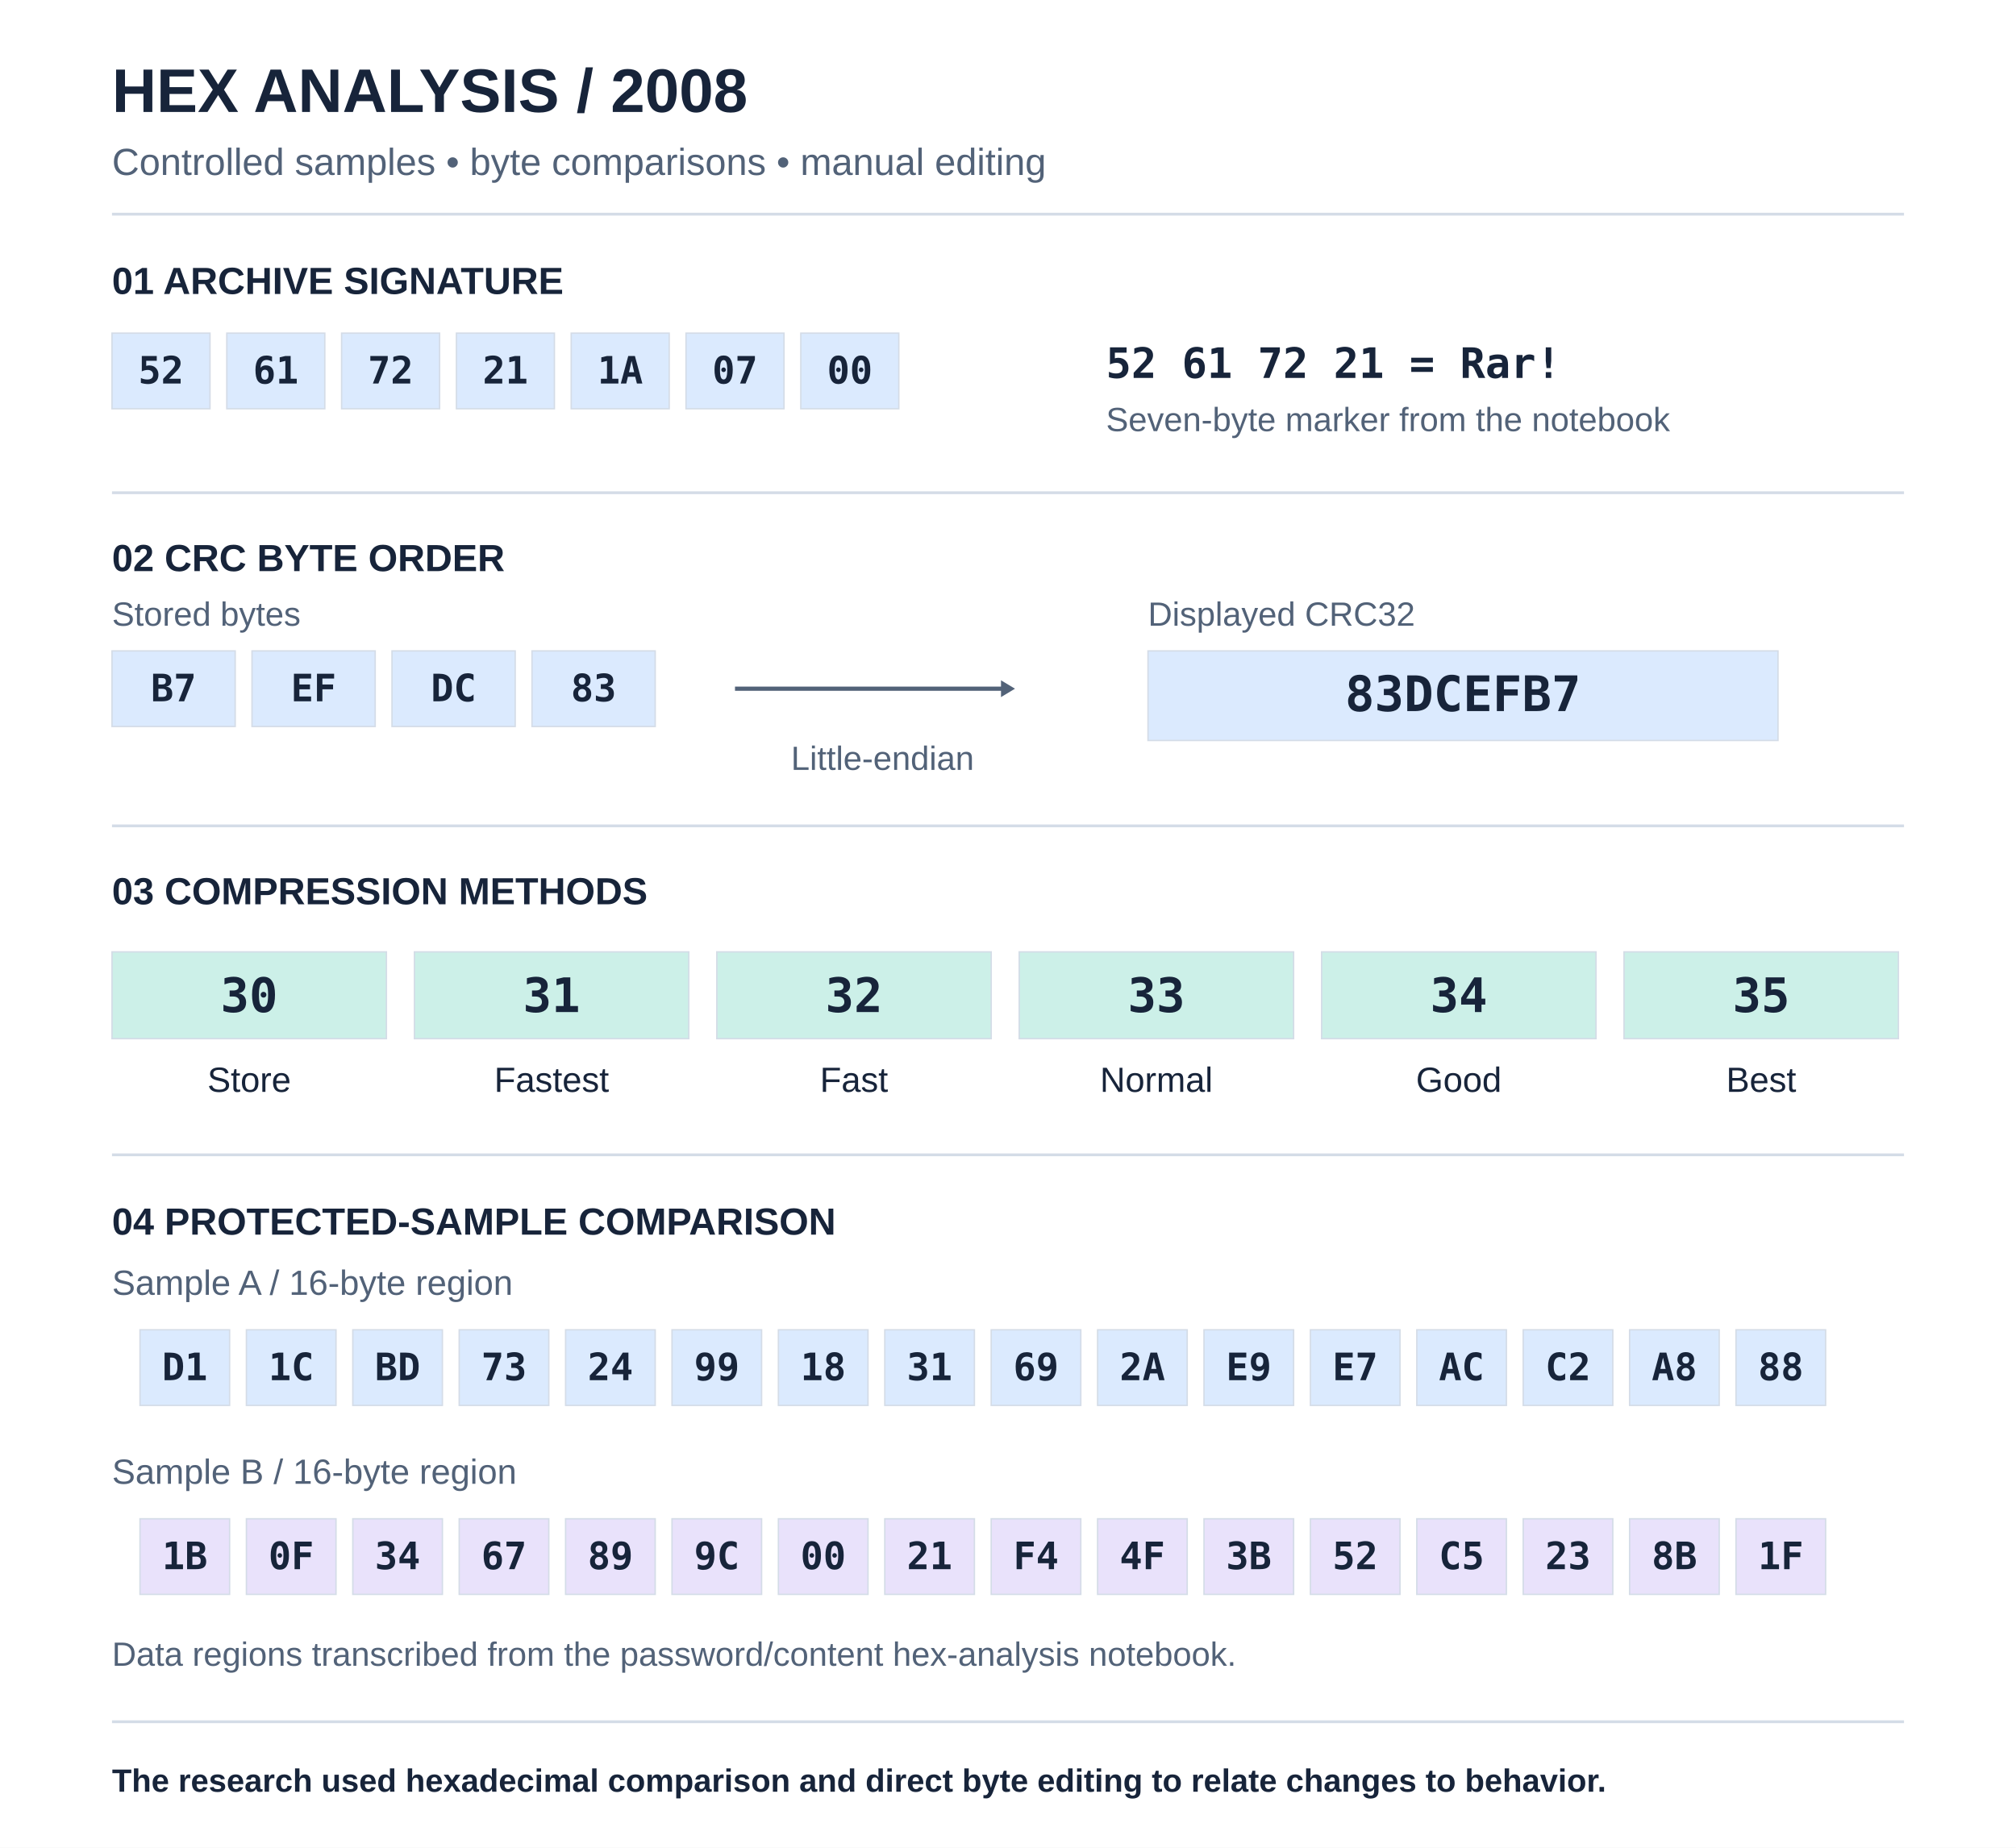
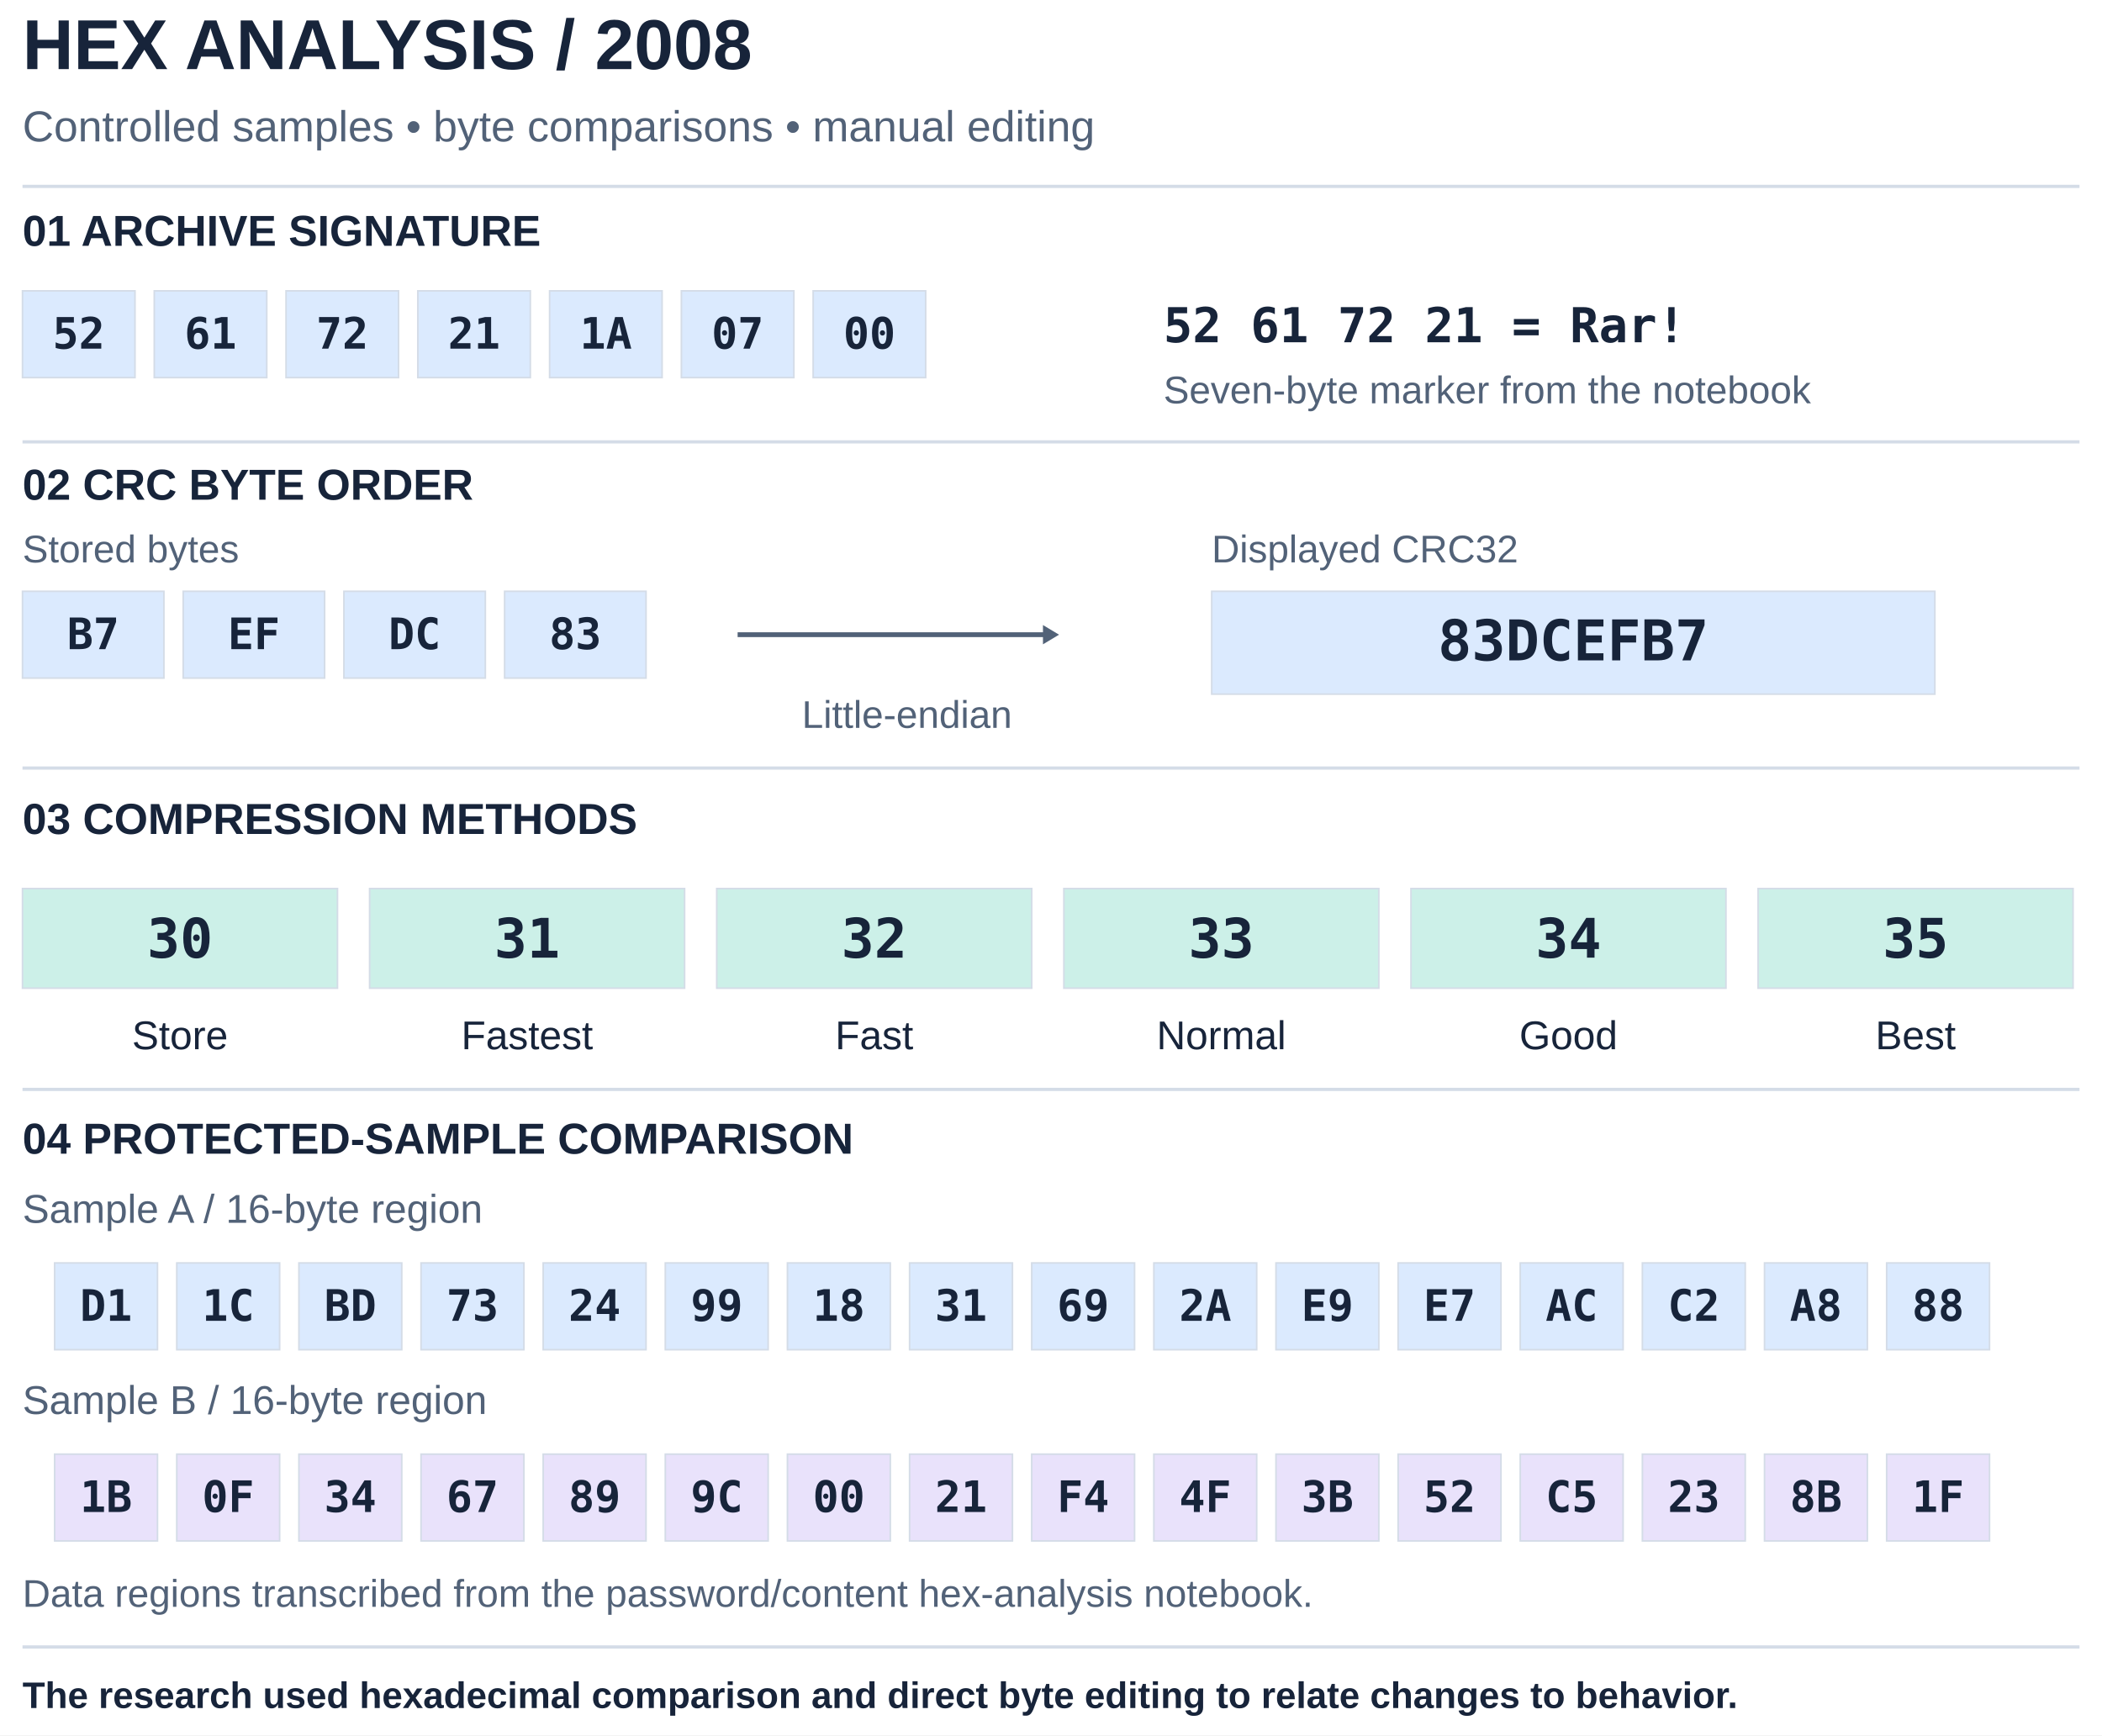
- <svg xmlns="http://www.w3.org/2000/svg" width="1440" height="1320" viewBox="0 0 1440 1320" role="img" aria-labelledby="title description">
-   <rect width="1440" height="1320" fill="#ffffff" />
+ <svg xmlns="http://www.w3.org/2000/svg" width="1308" height="1080" viewBox="66 37 1308 1080" role="img" aria-labelledby="title description">
+   <rect x="66" y="37" width="1308" height="1080" fill="#ffffff" />
  <text x="80" y="80" font-family="'Segoe UI', Arial, sans-serif" font-size="44" font-weight="700" fill="#17243a" text-anchor="start">HEX ANALYSIS  /  2008</text>
  <text x="80" y="125" font-family="'Segoe UI', Arial, sans-serif" font-size="27" font-weight="400" fill="#526278" text-anchor="start">Controlled samples  •  byte comparisons  •  manual editing</text>
  <line x1="80" y1="153" x2="1360" y2="153" stroke="#d4dce7" stroke-width="2" />
-   <text x="80" y="210" font-family="'Segoe UI', Arial, sans-serif" font-size="27" font-weight="700" fill="#17243a" text-anchor="start">01  ARCHIVE SIGNATURE</text>
-   <rect x="80" y="238" width="70" height="54" rx="0" fill="#dbeafe" stroke="#d4dce7" />
-   <text x="115.0" y="274" font-family="Consolas, 'DejaVu Sans Mono', monospace" font-size="27" font-weight="700" fill="#17243a" text-anchor="middle">52</text>
-   <rect x="162" y="238" width="70" height="54" rx="0" fill="#dbeafe" stroke="#d4dce7" />
-   <text x="197.0" y="274" font-family="Consolas, 'DejaVu Sans Mono', monospace" font-size="27" font-weight="700" fill="#17243a" text-anchor="middle">61</text>
-   <rect x="244" y="238" width="70" height="54" rx="0" fill="#dbeafe" stroke="#d4dce7" />
-   <text x="279.0" y="274" font-family="Consolas, 'DejaVu Sans Mono', monospace" font-size="27" font-weight="700" fill="#17243a" text-anchor="middle">72</text>
-   <rect x="326" y="238" width="70" height="54" rx="0" fill="#dbeafe" stroke="#d4dce7" />
-   <text x="361.0" y="274" font-family="Consolas, 'DejaVu Sans Mono', monospace" font-size="27" font-weight="700" fill="#17243a" text-anchor="middle">21</text>
-   <rect x="408" y="238" width="70" height="54" rx="0" fill="#dbeafe" stroke="#d4dce7" />
-   <text x="443.0" y="274" font-family="Consolas, 'DejaVu Sans Mono', monospace" font-size="27" font-weight="700" fill="#17243a" text-anchor="middle">1A</text>
-   <rect x="490" y="238" width="70" height="54" rx="0" fill="#dbeafe" stroke="#d4dce7" />
-   <text x="525.0" y="274" font-family="Consolas, 'DejaVu Sans Mono', monospace" font-size="27" font-weight="700" fill="#17243a" text-anchor="middle">07</text>
-   <rect x="572" y="238" width="70" height="54" rx="0" fill="#dbeafe" stroke="#d4dce7" />
-   <text x="607.0" y="274" font-family="Consolas, 'DejaVu Sans Mono', monospace" font-size="27" font-weight="700" fill="#17243a" text-anchor="middle">00</text>
-   <text x="790" y="270" font-family="Consolas, 'DejaVu Sans Mono', monospace" font-size="30" font-weight="700" fill="#17243a" text-anchor="start">52 61 72 21 = Rar!</text>
-   <text x="790" y="308" font-family="'Segoe UI', Arial, sans-serif" font-size="24" font-weight="400" fill="#526278" text-anchor="start">Seven-byte marker from the notebook</text>
-   <line x1="80" y1="352" x2="1360" y2="352" stroke="#d4dce7" stroke-width="2" />
-   <text x="80" y="408" font-family="'Segoe UI', Arial, sans-serif" font-size="27" font-weight="700" fill="#17243a" text-anchor="start">02  CRC BYTE ORDER</text>
-   <text x="80" y="447" font-family="'Segoe UI', Arial, sans-serif" font-size="24" font-weight="400" fill="#526278" text-anchor="start">Stored bytes</text>
-   <rect x="80" y="465" width="88" height="54" rx="0" fill="#dbeafe" stroke="#d4dce7" />
-   <text x="124.0" y="501" font-family="Consolas, 'DejaVu Sans Mono', monospace" font-size="27" font-weight="700" fill="#17243a" text-anchor="middle">B7</text>
-   <rect x="180" y="465" width="88" height="54" rx="0" fill="#dbeafe" stroke="#d4dce7" />
-   <text x="224.0" y="501" font-family="Consolas, 'DejaVu Sans Mono', monospace" font-size="27" font-weight="700" fill="#17243a" text-anchor="middle">EF</text>
-   <rect x="280" y="465" width="88" height="54" rx="0" fill="#dbeafe" stroke="#d4dce7" />
-   <text x="324.0" y="501" font-family="Consolas, 'DejaVu Sans Mono', monospace" font-size="27" font-weight="700" fill="#17243a" text-anchor="middle">DC</text>
-   <rect x="380" y="465" width="88" height="54" rx="0" fill="#dbeafe" stroke="#d4dce7" />
-   <text x="424.0" y="501" font-family="Consolas, 'DejaVu Sans Mono', monospace" font-size="27" font-weight="700" fill="#17243a" text-anchor="middle">83</text>
-   <line x1="525" y1="492" x2="717" y2="492" stroke="#526278" stroke-width="3" />
-   <polygon points="725,492 715,486 715,498" fill="#526278" />
-   <text x="565" y="550" font-family="'Segoe UI', Arial, sans-serif" font-size="24" font-weight="400" fill="#526278" text-anchor="start">Little-endian</text>
-   <text x="820" y="447" font-family="'Segoe UI', Arial, sans-serif" font-size="24" font-weight="400" fill="#526278" text-anchor="start">Displayed CRC32</text>
-   <rect x="820" y="465" width="450" height="64" rx="0" fill="#dbeafe" stroke="#d4dce7" />
-   <text x="1045" y="508" font-family="Consolas, 'DejaVu Sans Mono', monospace" font-size="35" font-weight="700" fill="#17243a" text-anchor="middle">83DCEFB7</text>
-   <line x1="80" y1="590" x2="1360" y2="590" stroke="#d4dce7" stroke-width="2" />
-   <text x="80" y="646" font-family="'Segoe UI', Arial, sans-serif" font-size="27" font-weight="700" fill="#17243a" text-anchor="start">03  COMPRESSION METHODS</text>
-   <rect x="80" y="680" width="196" height="62" rx="0" fill="#ccf0e8" stroke="#d4dce7" />
-   <text x="178" y="723" font-family="Consolas, 'DejaVu Sans Mono', monospace" font-size="34" font-weight="700" fill="#17243a" text-anchor="middle">30</text>
-   <text x="178" y="780" font-family="'Segoe UI', Arial, sans-serif" font-size="25" font-weight="400" fill="#17243a" text-anchor="middle">Store</text>
-   <rect x="296" y="680" width="196" height="62" rx="0" fill="#ccf0e8" stroke="#d4dce7" />
-   <text x="394" y="723" font-family="Consolas, 'DejaVu Sans Mono', monospace" font-size="34" font-weight="700" fill="#17243a" text-anchor="middle">31</text>
-   <text x="394" y="780" font-family="'Segoe UI', Arial, sans-serif" font-size="25" font-weight="400" fill="#17243a" text-anchor="middle">Fastest</text>
-   <rect x="512" y="680" width="196" height="62" rx="0" fill="#ccf0e8" stroke="#d4dce7" />
-   <text x="610" y="723" font-family="Consolas, 'DejaVu Sans Mono', monospace" font-size="34" font-weight="700" fill="#17243a" text-anchor="middle">32</text>
-   <text x="610" y="780" font-family="'Segoe UI', Arial, sans-serif" font-size="25" font-weight="400" fill="#17243a" text-anchor="middle">Fast</text>
-   <rect x="728" y="680" width="196" height="62" rx="0" fill="#ccf0e8" stroke="#d4dce7" />
-   <text x="826" y="723" font-family="Consolas, 'DejaVu Sans Mono', monospace" font-size="34" font-weight="700" fill="#17243a" text-anchor="middle">33</text>
-   <text x="826" y="780" font-family="'Segoe UI', Arial, sans-serif" font-size="25" font-weight="400" fill="#17243a" text-anchor="middle">Normal</text>
-   <rect x="944" y="680" width="196" height="62" rx="0" fill="#ccf0e8" stroke="#d4dce7" />
-   <text x="1042" y="723" font-family="Consolas, 'DejaVu Sans Mono', monospace" font-size="34" font-weight="700" fill="#17243a" text-anchor="middle">34</text>
-   <text x="1042" y="780" font-family="'Segoe UI', Arial, sans-serif" font-size="25" font-weight="400" fill="#17243a" text-anchor="middle">Good</text>
-   <rect x="1160" y="680" width="196" height="62" rx="0" fill="#ccf0e8" stroke="#d4dce7" />
-   <text x="1258" y="723" font-family="Consolas, 'DejaVu Sans Mono', monospace" font-size="34" font-weight="700" fill="#17243a" text-anchor="middle">35</text>
-   <text x="1258" y="780" font-family="'Segoe UI', Arial, sans-serif" font-size="25" font-weight="400" fill="#17243a" text-anchor="middle">Best</text>
-   <line x1="80" y1="825" x2="1360" y2="825" stroke="#d4dce7" stroke-width="2" />
-   <text x="80" y="882" font-family="'Segoe UI', Arial, sans-serif" font-size="27" font-weight="700" fill="#17243a" text-anchor="start">04  PROTECTED-SAMPLE COMPARISON</text>
-   <text x="80" y="925" font-family="'Segoe UI', Arial, sans-serif" font-size="25" font-weight="400" fill="#526278" text-anchor="start">Sample A  /  16-byte region</text>
-   <rect x="100" y="950" width="64" height="54" rx="0" fill="#dbeafe" stroke="#d4dce7" />
-   <text x="132.0" y="986" font-family="Consolas, 'DejaVu Sans Mono', monospace" font-size="27" font-weight="700" fill="#17243a" text-anchor="middle">D1</text>
-   <rect x="176" y="950" width="64" height="54" rx="0" fill="#dbeafe" stroke="#d4dce7" />
-   <text x="208.0" y="986" font-family="Consolas, 'DejaVu Sans Mono', monospace" font-size="27" font-weight="700" fill="#17243a" text-anchor="middle">1C</text>
-   <rect x="252" y="950" width="64" height="54" rx="0" fill="#dbeafe" stroke="#d4dce7" />
-   <text x="284.0" y="986" font-family="Consolas, 'DejaVu Sans Mono', monospace" font-size="27" font-weight="700" fill="#17243a" text-anchor="middle">BD</text>
-   <rect x="328" y="950" width="64" height="54" rx="0" fill="#dbeafe" stroke="#d4dce7" />
-   <text x="360.0" y="986" font-family="Consolas, 'DejaVu Sans Mono', monospace" font-size="27" font-weight="700" fill="#17243a" text-anchor="middle">73</text>
-   <rect x="404" y="950" width="64" height="54" rx="0" fill="#dbeafe" stroke="#d4dce7" />
-   <text x="436.0" y="986" font-family="Consolas, 'DejaVu Sans Mono', monospace" font-size="27" font-weight="700" fill="#17243a" text-anchor="middle">24</text>
-   <rect x="480" y="950" width="64" height="54" rx="0" fill="#dbeafe" stroke="#d4dce7" />
-   <text x="512.0" y="986" font-family="Consolas, 'DejaVu Sans Mono', monospace" font-size="27" font-weight="700" fill="#17243a" text-anchor="middle">99</text>
-   <rect x="556" y="950" width="64" height="54" rx="0" fill="#dbeafe" stroke="#d4dce7" />
-   <text x="588.0" y="986" font-family="Consolas, 'DejaVu Sans Mono', monospace" font-size="27" font-weight="700" fill="#17243a" text-anchor="middle">18</text>
-   <rect x="632" y="950" width="64" height="54" rx="0" fill="#dbeafe" stroke="#d4dce7" />
-   <text x="664.0" y="986" font-family="Consolas, 'DejaVu Sans Mono', monospace" font-size="27" font-weight="700" fill="#17243a" text-anchor="middle">31</text>
-   <rect x="708" y="950" width="64" height="54" rx="0" fill="#dbeafe" stroke="#d4dce7" />
-   <text x="740.0" y="986" font-family="Consolas, 'DejaVu Sans Mono', monospace" font-size="27" font-weight="700" fill="#17243a" text-anchor="middle">69</text>
-   <rect x="784" y="950" width="64" height="54" rx="0" fill="#dbeafe" stroke="#d4dce7" />
-   <text x="816.0" y="986" font-family="Consolas, 'DejaVu Sans Mono', monospace" font-size="27" font-weight="700" fill="#17243a" text-anchor="middle">2A</text>
-   <rect x="860" y="950" width="64" height="54" rx="0" fill="#dbeafe" stroke="#d4dce7" />
-   <text x="892.0" y="986" font-family="Consolas, 'DejaVu Sans Mono', monospace" font-size="27" font-weight="700" fill="#17243a" text-anchor="middle">E9</text>
-   <rect x="936" y="950" width="64" height="54" rx="0" fill="#dbeafe" stroke="#d4dce7" />
-   <text x="968.0" y="986" font-family="Consolas, 'DejaVu Sans Mono', monospace" font-size="27" font-weight="700" fill="#17243a" text-anchor="middle">E7</text>
-   <rect x="1012" y="950" width="64" height="54" rx="0" fill="#dbeafe" stroke="#d4dce7" />
-   <text x="1044.0" y="986" font-family="Consolas, 'DejaVu Sans Mono', monospace" font-size="27" font-weight="700" fill="#17243a" text-anchor="middle">AC</text>
-   <rect x="1088" y="950" width="64" height="54" rx="0" fill="#dbeafe" stroke="#d4dce7" />
-   <text x="1120.0" y="986" font-family="Consolas, 'DejaVu Sans Mono', monospace" font-size="27" font-weight="700" fill="#17243a" text-anchor="middle">C2</text>
-   <rect x="1164" y="950" width="64" height="54" rx="0" fill="#dbeafe" stroke="#d4dce7" />
-   <text x="1196.0" y="986" font-family="Consolas, 'DejaVu Sans Mono', monospace" font-size="27" font-weight="700" fill="#17243a" text-anchor="middle">A8</text>
-   <rect x="1240" y="950" width="64" height="54" rx="0" fill="#dbeafe" stroke="#d4dce7" />
-   <text x="1272.0" y="986" font-family="Consolas, 'DejaVu Sans Mono', monospace" font-size="27" font-weight="700" fill="#17243a" text-anchor="middle">88</text>
-   <text x="80" y="1060" font-family="'Segoe UI', Arial, sans-serif" font-size="25" font-weight="400" fill="#526278" text-anchor="start">Sample B  /  16-byte region</text>
-   <rect x="100" y="1085" width="64" height="54" rx="0" fill="#e9e2fb" stroke="#d4dce7" />
-   <text x="132.0" y="1121" font-family="Consolas, 'DejaVu Sans Mono', monospace" font-size="27" font-weight="700" fill="#17243a" text-anchor="middle">1B</text>
-   <rect x="176" y="1085" width="64" height="54" rx="0" fill="#e9e2fb" stroke="#d4dce7" />
-   <text x="208.0" y="1121" font-family="Consolas, 'DejaVu Sans Mono', monospace" font-size="27" font-weight="700" fill="#17243a" text-anchor="middle">0F</text>
-   <rect x="252" y="1085" width="64" height="54" rx="0" fill="#e9e2fb" stroke="#d4dce7" />
-   <text x="284.0" y="1121" font-family="Consolas, 'DejaVu Sans Mono', monospace" font-size="27" font-weight="700" fill="#17243a" text-anchor="middle">34</text>
-   <rect x="328" y="1085" width="64" height="54" rx="0" fill="#e9e2fb" stroke="#d4dce7" />
-   <text x="360.0" y="1121" font-family="Consolas, 'DejaVu Sans Mono', monospace" font-size="27" font-weight="700" fill="#17243a" text-anchor="middle">67</text>
-   <rect x="404" y="1085" width="64" height="54" rx="0" fill="#e9e2fb" stroke="#d4dce7" />
-   <text x="436.0" y="1121" font-family="Consolas, 'DejaVu Sans Mono', monospace" font-size="27" font-weight="700" fill="#17243a" text-anchor="middle">89</text>
-   <rect x="480" y="1085" width="64" height="54" rx="0" fill="#e9e2fb" stroke="#d4dce7" />
-   <text x="512.0" y="1121" font-family="Consolas, 'DejaVu Sans Mono', monospace" font-size="27" font-weight="700" fill="#17243a" text-anchor="middle">9C</text>
-   <rect x="556" y="1085" width="64" height="54" rx="0" fill="#e9e2fb" stroke="#d4dce7" />
-   <text x="588.0" y="1121" font-family="Consolas, 'DejaVu Sans Mono', monospace" font-size="27" font-weight="700" fill="#17243a" text-anchor="middle">00</text>
-   <rect x="632" y="1085" width="64" height="54" rx="0" fill="#e9e2fb" stroke="#d4dce7" />
-   <text x="664.0" y="1121" font-family="Consolas, 'DejaVu Sans Mono', monospace" font-size="27" font-weight="700" fill="#17243a" text-anchor="middle">21</text>
-   <rect x="708" y="1085" width="64" height="54" rx="0" fill="#e9e2fb" stroke="#d4dce7" />
-   <text x="740.0" y="1121" font-family="Consolas, 'DejaVu Sans Mono', monospace" font-size="27" font-weight="700" fill="#17243a" text-anchor="middle">F4</text>
-   <rect x="784" y="1085" width="64" height="54" rx="0" fill="#e9e2fb" stroke="#d4dce7" />
-   <text x="816.0" y="1121" font-family="Consolas, 'DejaVu Sans Mono', monospace" font-size="27" font-weight="700" fill="#17243a" text-anchor="middle">4F</text>
-   <rect x="860" y="1085" width="64" height="54" rx="0" fill="#e9e2fb" stroke="#d4dce7" />
-   <text x="892.0" y="1121" font-family="Consolas, 'DejaVu Sans Mono', monospace" font-size="27" font-weight="700" fill="#17243a" text-anchor="middle">3B</text>
-   <rect x="936" y="1085" width="64" height="54" rx="0" fill="#e9e2fb" stroke="#d4dce7" />
-   <text x="968.0" y="1121" font-family="Consolas, 'DejaVu Sans Mono', monospace" font-size="27" font-weight="700" fill="#17243a" text-anchor="middle">52</text>
-   <rect x="1012" y="1085" width="64" height="54" rx="0" fill="#e9e2fb" stroke="#d4dce7" />
-   <text x="1044.0" y="1121" font-family="Consolas, 'DejaVu Sans Mono', monospace" font-size="27" font-weight="700" fill="#17243a" text-anchor="middle">C5</text>
-   <rect x="1088" y="1085" width="64" height="54" rx="0" fill="#e9e2fb" stroke="#d4dce7" />
-   <text x="1120.0" y="1121" font-family="Consolas, 'DejaVu Sans Mono', monospace" font-size="27" font-weight="700" fill="#17243a" text-anchor="middle">23</text>
-   <rect x="1164" y="1085" width="64" height="54" rx="0" fill="#e9e2fb" stroke="#d4dce7" />
-   <text x="1196.0" y="1121" font-family="Consolas, 'DejaVu Sans Mono', monospace" font-size="27" font-weight="700" fill="#17243a" text-anchor="middle">8B</text>
-   <rect x="1240" y="1085" width="64" height="54" rx="0" fill="#e9e2fb" stroke="#d4dce7" />
-   <text x="1272.0" y="1121" font-family="Consolas, 'DejaVu Sans Mono', monospace" font-size="27" font-weight="700" fill="#17243a" text-anchor="middle">1F</text>
-   <text x="80" y="1190" font-family="'Segoe UI', Arial, sans-serif" font-size="24" font-weight="400" fill="#526278" text-anchor="start">Data regions transcribed from the password/content hex-analysis notebook.</text>
-   <line x1="80" y1="1230" x2="1360" y2="1230" stroke="#d4dce7" stroke-width="2" />
-   <text x="80" y="1280" font-family="'Segoe UI', Arial, sans-serif" font-size="23" font-weight="700" fill="#17243a" text-anchor="start">The research used hexadecimal comparison and direct byte editing to relate changes to behavior.</text>
+   <text x="80" y="190" font-family="'Segoe UI', Arial, sans-serif" font-size="27" font-weight="700" fill="#17243a" text-anchor="start">01  ARCHIVE SIGNATURE</text>
+   <rect x="80" y="218" width="70" height="54" rx="0" fill="#dbeafe" stroke="#d4dce7" />
+   <text x="115.0" y="254" font-family="Consolas, 'DejaVu Sans Mono', monospace" font-size="27" font-weight="700" fill="#17243a" text-anchor="middle">52</text>
+   <rect x="162" y="218" width="70" height="54" rx="0" fill="#dbeafe" stroke="#d4dce7" />
+   <text x="197.0" y="254" font-family="Consolas, 'DejaVu Sans Mono', monospace" font-size="27" font-weight="700" fill="#17243a" text-anchor="middle">61</text>
+   <rect x="244" y="218" width="70" height="54" rx="0" fill="#dbeafe" stroke="#d4dce7" />
+   <text x="279.0" y="254" font-family="Consolas, 'DejaVu Sans Mono', monospace" font-size="27" font-weight="700" fill="#17243a" text-anchor="middle">72</text>
+   <rect x="326" y="218" width="70" height="54" rx="0" fill="#dbeafe" stroke="#d4dce7" />
+   <text x="361.0" y="254" font-family="Consolas, 'DejaVu Sans Mono', monospace" font-size="27" font-weight="700" fill="#17243a" text-anchor="middle">21</text>
+   <rect x="408" y="218" width="70" height="54" rx="0" fill="#dbeafe" stroke="#d4dce7" />
+   <text x="443.0" y="254" font-family="Consolas, 'DejaVu Sans Mono', monospace" font-size="27" font-weight="700" fill="#17243a" text-anchor="middle">1A</text>
+   <rect x="490" y="218" width="70" height="54" rx="0" fill="#dbeafe" stroke="#d4dce7" />
+   <text x="525.0" y="254" font-family="Consolas, 'DejaVu Sans Mono', monospace" font-size="27" font-weight="700" fill="#17243a" text-anchor="middle">07</text>
+   <rect x="572" y="218" width="70" height="54" rx="0" fill="#dbeafe" stroke="#d4dce7" />
+   <text x="607.0" y="254" font-family="Consolas, 'DejaVu Sans Mono', monospace" font-size="27" font-weight="700" fill="#17243a" text-anchor="middle">00</text>
+   <text x="790" y="250" font-family="Consolas, 'DejaVu Sans Mono', monospace" font-size="30" font-weight="700" fill="#17243a" text-anchor="start">52 61 72 21 = Rar!</text>
+   <text x="790" y="288" font-family="'Segoe UI', Arial, sans-serif" font-size="24" font-weight="400" fill="#526278" text-anchor="start">Seven-byte marker from the notebook</text>
+   <line x1="80" y1="312" x2="1360" y2="312" stroke="#d4dce7" stroke-width="2" />
+   <text x="80" y="348" font-family="'Segoe UI', Arial, sans-serif" font-size="27" font-weight="700" fill="#17243a" text-anchor="start">02  CRC BYTE ORDER</text>
+   <text x="80" y="387" font-family="'Segoe UI', Arial, sans-serif" font-size="24" font-weight="400" fill="#526278" text-anchor="start">Stored bytes</text>
+   <rect x="80" y="405" width="88" height="54" rx="0" fill="#dbeafe" stroke="#d4dce7" />
+   <text x="124.0" y="441" font-family="Consolas, 'DejaVu Sans Mono', monospace" font-size="27" font-weight="700" fill="#17243a" text-anchor="middle">B7</text>
+   <rect x="180" y="405" width="88" height="54" rx="0" fill="#dbeafe" stroke="#d4dce7" />
+   <text x="224.0" y="441" font-family="Consolas, 'DejaVu Sans Mono', monospace" font-size="27" font-weight="700" fill="#17243a" text-anchor="middle">EF</text>
+   <rect x="280" y="405" width="88" height="54" rx="0" fill="#dbeafe" stroke="#d4dce7" />
+   <text x="324.0" y="441" font-family="Consolas, 'DejaVu Sans Mono', monospace" font-size="27" font-weight="700" fill="#17243a" text-anchor="middle">DC</text>
+   <rect x="380" y="405" width="88" height="54" rx="0" fill="#dbeafe" stroke="#d4dce7" />
+   <text x="424.0" y="441" font-family="Consolas, 'DejaVu Sans Mono', monospace" font-size="27" font-weight="700" fill="#17243a" text-anchor="middle">83</text>
+   <line x1="525" y1="432" x2="717" y2="432" stroke="#526278" stroke-width="3" />
+   <polygon points="725,432 715,426 715,438" fill="#526278" />
+   <text x="565" y="490" font-family="'Segoe UI', Arial, sans-serif" font-size="24" font-weight="400" fill="#526278" text-anchor="start">Little-endian</text>
+   <text x="820" y="387" font-family="'Segoe UI', Arial, sans-serif" font-size="24" font-weight="400" fill="#526278" text-anchor="start">Displayed CRC32</text>
+   <rect x="820" y="405" width="450" height="64" rx="0" fill="#dbeafe" stroke="#d4dce7" />
+   <text x="1045" y="448" font-family="Consolas, 'DejaVu Sans Mono', monospace" font-size="35" font-weight="700" fill="#17243a" text-anchor="middle">83DCEFB7</text>
+   <line x1="80" y1="515" x2="1360" y2="515" stroke="#d4dce7" stroke-width="2" />
+   <text x="80" y="556" font-family="'Segoe UI', Arial, sans-serif" font-size="27" font-weight="700" fill="#17243a" text-anchor="start">03  COMPRESSION METHODS</text>
+   <rect x="80" y="590" width="196" height="62" rx="0" fill="#ccf0e8" stroke="#d4dce7" />
+   <text x="178" y="633" font-family="Consolas, 'DejaVu Sans Mono', monospace" font-size="34" font-weight="700" fill="#17243a" text-anchor="middle">30</text>
+   <text x="178" y="690" font-family="'Segoe UI', Arial, sans-serif" font-size="25" font-weight="400" fill="#17243a" text-anchor="middle">Store</text>
+   <rect x="296" y="590" width="196" height="62" rx="0" fill="#ccf0e8" stroke="#d4dce7" />
+   <text x="394" y="633" font-family="Consolas, 'DejaVu Sans Mono', monospace" font-size="34" font-weight="700" fill="#17243a" text-anchor="middle">31</text>
+   <text x="394" y="690" font-family="'Segoe UI', Arial, sans-serif" font-size="25" font-weight="400" fill="#17243a" text-anchor="middle">Fastest</text>
+   <rect x="512" y="590" width="196" height="62" rx="0" fill="#ccf0e8" stroke="#d4dce7" />
+   <text x="610" y="633" font-family="Consolas, 'DejaVu Sans Mono', monospace" font-size="34" font-weight="700" fill="#17243a" text-anchor="middle">32</text>
+   <text x="610" y="690" font-family="'Segoe UI', Arial, sans-serif" font-size="25" font-weight="400" fill="#17243a" text-anchor="middle">Fast</text>
+   <rect x="728" y="590" width="196" height="62" rx="0" fill="#ccf0e8" stroke="#d4dce7" />
+   <text x="826" y="633" font-family="Consolas, 'DejaVu Sans Mono', monospace" font-size="34" font-weight="700" fill="#17243a" text-anchor="middle">33</text>
+   <text x="826" y="690" font-family="'Segoe UI', Arial, sans-serif" font-size="25" font-weight="400" fill="#17243a" text-anchor="middle">Normal</text>
+   <rect x="944" y="590" width="196" height="62" rx="0" fill="#ccf0e8" stroke="#d4dce7" />
+   <text x="1042" y="633" font-family="Consolas, 'DejaVu Sans Mono', monospace" font-size="34" font-weight="700" fill="#17243a" text-anchor="middle">34</text>
+   <text x="1042" y="690" font-family="'Segoe UI', Arial, sans-serif" font-size="25" font-weight="400" fill="#17243a" text-anchor="middle">Good</text>
+   <rect x="1160" y="590" width="196" height="62" rx="0" fill="#ccf0e8" stroke="#d4dce7" />
+   <text x="1258" y="633" font-family="Consolas, 'DejaVu Sans Mono', monospace" font-size="34" font-weight="700" fill="#17243a" text-anchor="middle">35</text>
+   <text x="1258" y="690" font-family="'Segoe UI', Arial, sans-serif" font-size="25" font-weight="400" fill="#17243a" text-anchor="middle">Best</text>
+   <line x1="80" y1="715" x2="1360" y2="715" stroke="#d4dce7" stroke-width="2" />
+   <text x="80" y="755" font-family="'Segoe UI', Arial, sans-serif" font-size="27" font-weight="700" fill="#17243a" text-anchor="start">04  PROTECTED-SAMPLE COMPARISON</text>
+   <text x="80" y="798" font-family="'Segoe UI', Arial, sans-serif" font-size="25" font-weight="400" fill="#526278" text-anchor="start">Sample A  /  16-byte region</text>
+   <rect x="100" y="823" width="64" height="54" rx="0" fill="#dbeafe" stroke="#d4dce7" />
+   <text x="132.0" y="859" font-family="Consolas, 'DejaVu Sans Mono', monospace" font-size="27" font-weight="700" fill="#17243a" text-anchor="middle">D1</text>
+   <rect x="176" y="823" width="64" height="54" rx="0" fill="#dbeafe" stroke="#d4dce7" />
+   <text x="208.0" y="859" font-family="Consolas, 'DejaVu Sans Mono', monospace" font-size="27" font-weight="700" fill="#17243a" text-anchor="middle">1C</text>
+   <rect x="252" y="823" width="64" height="54" rx="0" fill="#dbeafe" stroke="#d4dce7" />
+   <text x="284.0" y="859" font-family="Consolas, 'DejaVu Sans Mono', monospace" font-size="27" font-weight="700" fill="#17243a" text-anchor="middle">BD</text>
+   <rect x="328" y="823" width="64" height="54" rx="0" fill="#dbeafe" stroke="#d4dce7" />
+   <text x="360.0" y="859" font-family="Consolas, 'DejaVu Sans Mono', monospace" font-size="27" font-weight="700" fill="#17243a" text-anchor="middle">73</text>
+   <rect x="404" y="823" width="64" height="54" rx="0" fill="#dbeafe" stroke="#d4dce7" />
+   <text x="436.0" y="859" font-family="Consolas, 'DejaVu Sans Mono', monospace" font-size="27" font-weight="700" fill="#17243a" text-anchor="middle">24</text>
+   <rect x="480" y="823" width="64" height="54" rx="0" fill="#dbeafe" stroke="#d4dce7" />
+   <text x="512.0" y="859" font-family="Consolas, 'DejaVu Sans Mono', monospace" font-size="27" font-weight="700" fill="#17243a" text-anchor="middle">99</text>
+   <rect x="556" y="823" width="64" height="54" rx="0" fill="#dbeafe" stroke="#d4dce7" />
+   <text x="588.0" y="859" font-family="Consolas, 'DejaVu Sans Mono', monospace" font-size="27" font-weight="700" fill="#17243a" text-anchor="middle">18</text>
+   <rect x="632" y="823" width="64" height="54" rx="0" fill="#dbeafe" stroke="#d4dce7" />
+   <text x="664.0" y="859" font-family="Consolas, 'DejaVu Sans Mono', monospace" font-size="27" font-weight="700" fill="#17243a" text-anchor="middle">31</text>
+   <rect x="708" y="823" width="64" height="54" rx="0" fill="#dbeafe" stroke="#d4dce7" />
+   <text x="740.0" y="859" font-family="Consolas, 'DejaVu Sans Mono', monospace" font-size="27" font-weight="700" fill="#17243a" text-anchor="middle">69</text>
+   <rect x="784" y="823" width="64" height="54" rx="0" fill="#dbeafe" stroke="#d4dce7" />
+   <text x="816.0" y="859" font-family="Consolas, 'DejaVu Sans Mono', monospace" font-size="27" font-weight="700" fill="#17243a" text-anchor="middle">2A</text>
+   <rect x="860" y="823" width="64" height="54" rx="0" fill="#dbeafe" stroke="#d4dce7" />
+   <text x="892.0" y="859" font-family="Consolas, 'DejaVu Sans Mono', monospace" font-size="27" font-weight="700" fill="#17243a" text-anchor="middle">E9</text>
+   <rect x="936" y="823" width="64" height="54" rx="0" fill="#dbeafe" stroke="#d4dce7" />
+   <text x="968.0" y="859" font-family="Consolas, 'DejaVu Sans Mono', monospace" font-size="27" font-weight="700" fill="#17243a" text-anchor="middle">E7</text>
+   <rect x="1012" y="823" width="64" height="54" rx="0" fill="#dbeafe" stroke="#d4dce7" />
+   <text x="1044.0" y="859" font-family="Consolas, 'DejaVu Sans Mono', monospace" font-size="27" font-weight="700" fill="#17243a" text-anchor="middle">AC</text>
+   <rect x="1088" y="823" width="64" height="54" rx="0" fill="#dbeafe" stroke="#d4dce7" />
+   <text x="1120.0" y="859" font-family="Consolas, 'DejaVu Sans Mono', monospace" font-size="27" font-weight="700" fill="#17243a" text-anchor="middle">C2</text>
+   <rect x="1164" y="823" width="64" height="54" rx="0" fill="#dbeafe" stroke="#d4dce7" />
+   <text x="1196.0" y="859" font-family="Consolas, 'DejaVu Sans Mono', monospace" font-size="27" font-weight="700" fill="#17243a" text-anchor="middle">A8</text>
+   <rect x="1240" y="823" width="64" height="54" rx="0" fill="#dbeafe" stroke="#d4dce7" />
+   <text x="1272.0" y="859" font-family="Consolas, 'DejaVu Sans Mono', monospace" font-size="27" font-weight="700" fill="#17243a" text-anchor="middle">88</text>
+   <text x="80" y="917" font-family="'Segoe UI', Arial, sans-serif" font-size="25" font-weight="400" fill="#526278" text-anchor="start">Sample B  /  16-byte region</text>
+   <rect x="100" y="942" width="64" height="54" rx="0" fill="#e9e2fb" stroke="#d4dce7" />
+   <text x="132.0" y="978" font-family="Consolas, 'DejaVu Sans Mono', monospace" font-size="27" font-weight="700" fill="#17243a" text-anchor="middle">1B</text>
+   <rect x="176" y="942" width="64" height="54" rx="0" fill="#e9e2fb" stroke="#d4dce7" />
+   <text x="208.0" y="978" font-family="Consolas, 'DejaVu Sans Mono', monospace" font-size="27" font-weight="700" fill="#17243a" text-anchor="middle">0F</text>
+   <rect x="252" y="942" width="64" height="54" rx="0" fill="#e9e2fb" stroke="#d4dce7" />
+   <text x="284.0" y="978" font-family="Consolas, 'DejaVu Sans Mono', monospace" font-size="27" font-weight="700" fill="#17243a" text-anchor="middle">34</text>
+   <rect x="328" y="942" width="64" height="54" rx="0" fill="#e9e2fb" stroke="#d4dce7" />
+   <text x="360.0" y="978" font-family="Consolas, 'DejaVu Sans Mono', monospace" font-size="27" font-weight="700" fill="#17243a" text-anchor="middle">67</text>
+   <rect x="404" y="942" width="64" height="54" rx="0" fill="#e9e2fb" stroke="#d4dce7" />
+   <text x="436.0" y="978" font-family="Consolas, 'DejaVu Sans Mono', monospace" font-size="27" font-weight="700" fill="#17243a" text-anchor="middle">89</text>
+   <rect x="480" y="942" width="64" height="54" rx="0" fill="#e9e2fb" stroke="#d4dce7" />
+   <text x="512.0" y="978" font-family="Consolas, 'DejaVu Sans Mono', monospace" font-size="27" font-weight="700" fill="#17243a" text-anchor="middle">9C</text>
+   <rect x="556" y="942" width="64" height="54" rx="0" fill="#e9e2fb" stroke="#d4dce7" />
+   <text x="588.0" y="978" font-family="Consolas, 'DejaVu Sans Mono', monospace" font-size="27" font-weight="700" fill="#17243a" text-anchor="middle">00</text>
+   <rect x="632" y="942" width="64" height="54" rx="0" fill="#e9e2fb" stroke="#d4dce7" />
+   <text x="664.0" y="978" font-family="Consolas, 'DejaVu Sans Mono', monospace" font-size="27" font-weight="700" fill="#17243a" text-anchor="middle">21</text>
+   <rect x="708" y="942" width="64" height="54" rx="0" fill="#e9e2fb" stroke="#d4dce7" />
+   <text x="740.0" y="978" font-family="Consolas, 'DejaVu Sans Mono', monospace" font-size="27" font-weight="700" fill="#17243a" text-anchor="middle">F4</text>
+   <rect x="784" y="942" width="64" height="54" rx="0" fill="#e9e2fb" stroke="#d4dce7" />
+   <text x="816.0" y="978" font-family="Consolas, 'DejaVu Sans Mono', monospace" font-size="27" font-weight="700" fill="#17243a" text-anchor="middle">4F</text>
+   <rect x="860" y="942" width="64" height="54" rx="0" fill="#e9e2fb" stroke="#d4dce7" />
+   <text x="892.0" y="978" font-family="Consolas, 'DejaVu Sans Mono', monospace" font-size="27" font-weight="700" fill="#17243a" text-anchor="middle">3B</text>
+   <rect x="936" y="942" width="64" height="54" rx="0" fill="#e9e2fb" stroke="#d4dce7" />
+   <text x="968.0" y="978" font-family="Consolas, 'DejaVu Sans Mono', monospace" font-size="27" font-weight="700" fill="#17243a" text-anchor="middle">52</text>
+   <rect x="1012" y="942" width="64" height="54" rx="0" fill="#e9e2fb" stroke="#d4dce7" />
+   <text x="1044.0" y="978" font-family="Consolas, 'DejaVu Sans Mono', monospace" font-size="27" font-weight="700" fill="#17243a" text-anchor="middle">C5</text>
+   <rect x="1088" y="942" width="64" height="54" rx="0" fill="#e9e2fb" stroke="#d4dce7" />
+   <text x="1120.0" y="978" font-family="Consolas, 'DejaVu Sans Mono', monospace" font-size="27" font-weight="700" fill="#17243a" text-anchor="middle">23</text>
+   <rect x="1164" y="942" width="64" height="54" rx="0" fill="#e9e2fb" stroke="#d4dce7" />
+   <text x="1196.0" y="978" font-family="Consolas, 'DejaVu Sans Mono', monospace" font-size="27" font-weight="700" fill="#17243a" text-anchor="middle">8B</text>
+   <rect x="1240" y="942" width="64" height="54" rx="0" fill="#e9e2fb" stroke="#d4dce7" />
+   <text x="1272.0" y="978" font-family="Consolas, 'DejaVu Sans Mono', monospace" font-size="27" font-weight="700" fill="#17243a" text-anchor="middle">1F</text>
+   <text x="80" y="1037" font-family="'Segoe UI', Arial, sans-serif" font-size="24" font-weight="400" fill="#526278" text-anchor="start">Data regions transcribed from the password/content hex-analysis notebook.</text>
+   <line x1="80" y1="1062" x2="1360" y2="1062" stroke="#d4dce7" stroke-width="2" />
+   <text x="80" y="1100" font-family="'Segoe UI', Arial, sans-serif" font-size="23" font-weight="700" fill="#17243a" text-anchor="start">The research used hexadecimal comparison and direct byte editing to relate changes to behavior.</text>
</svg>
